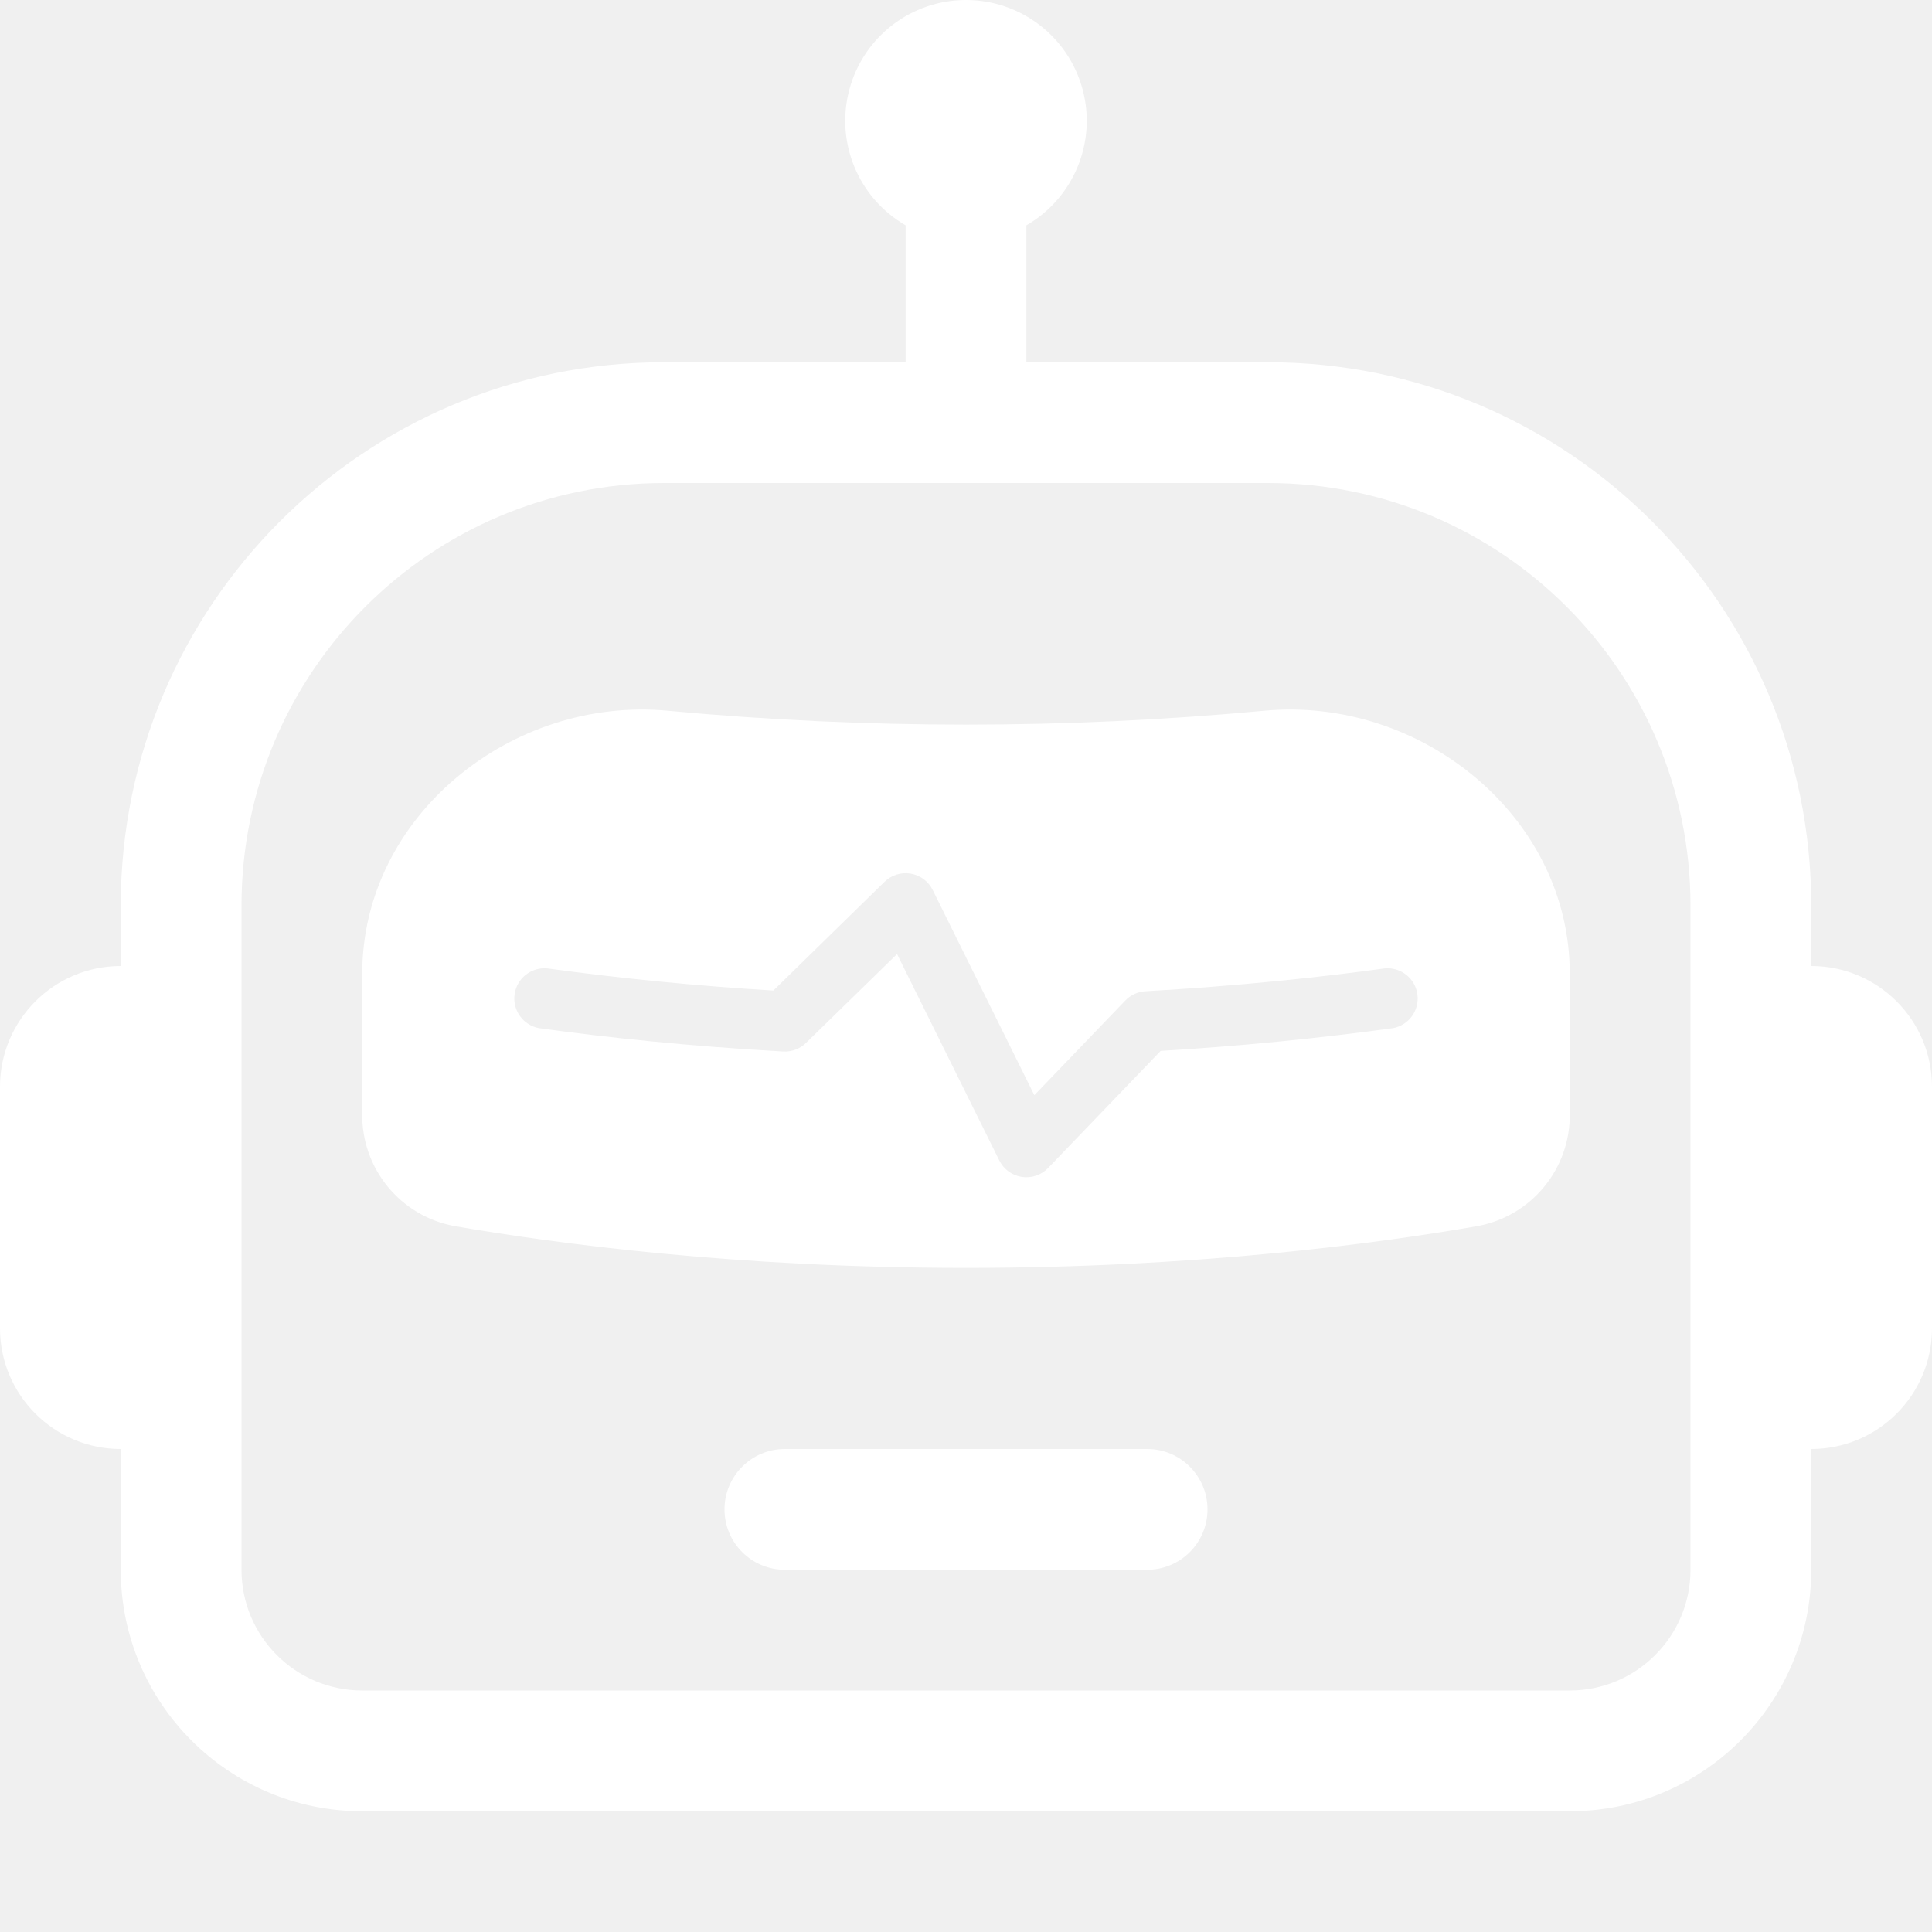
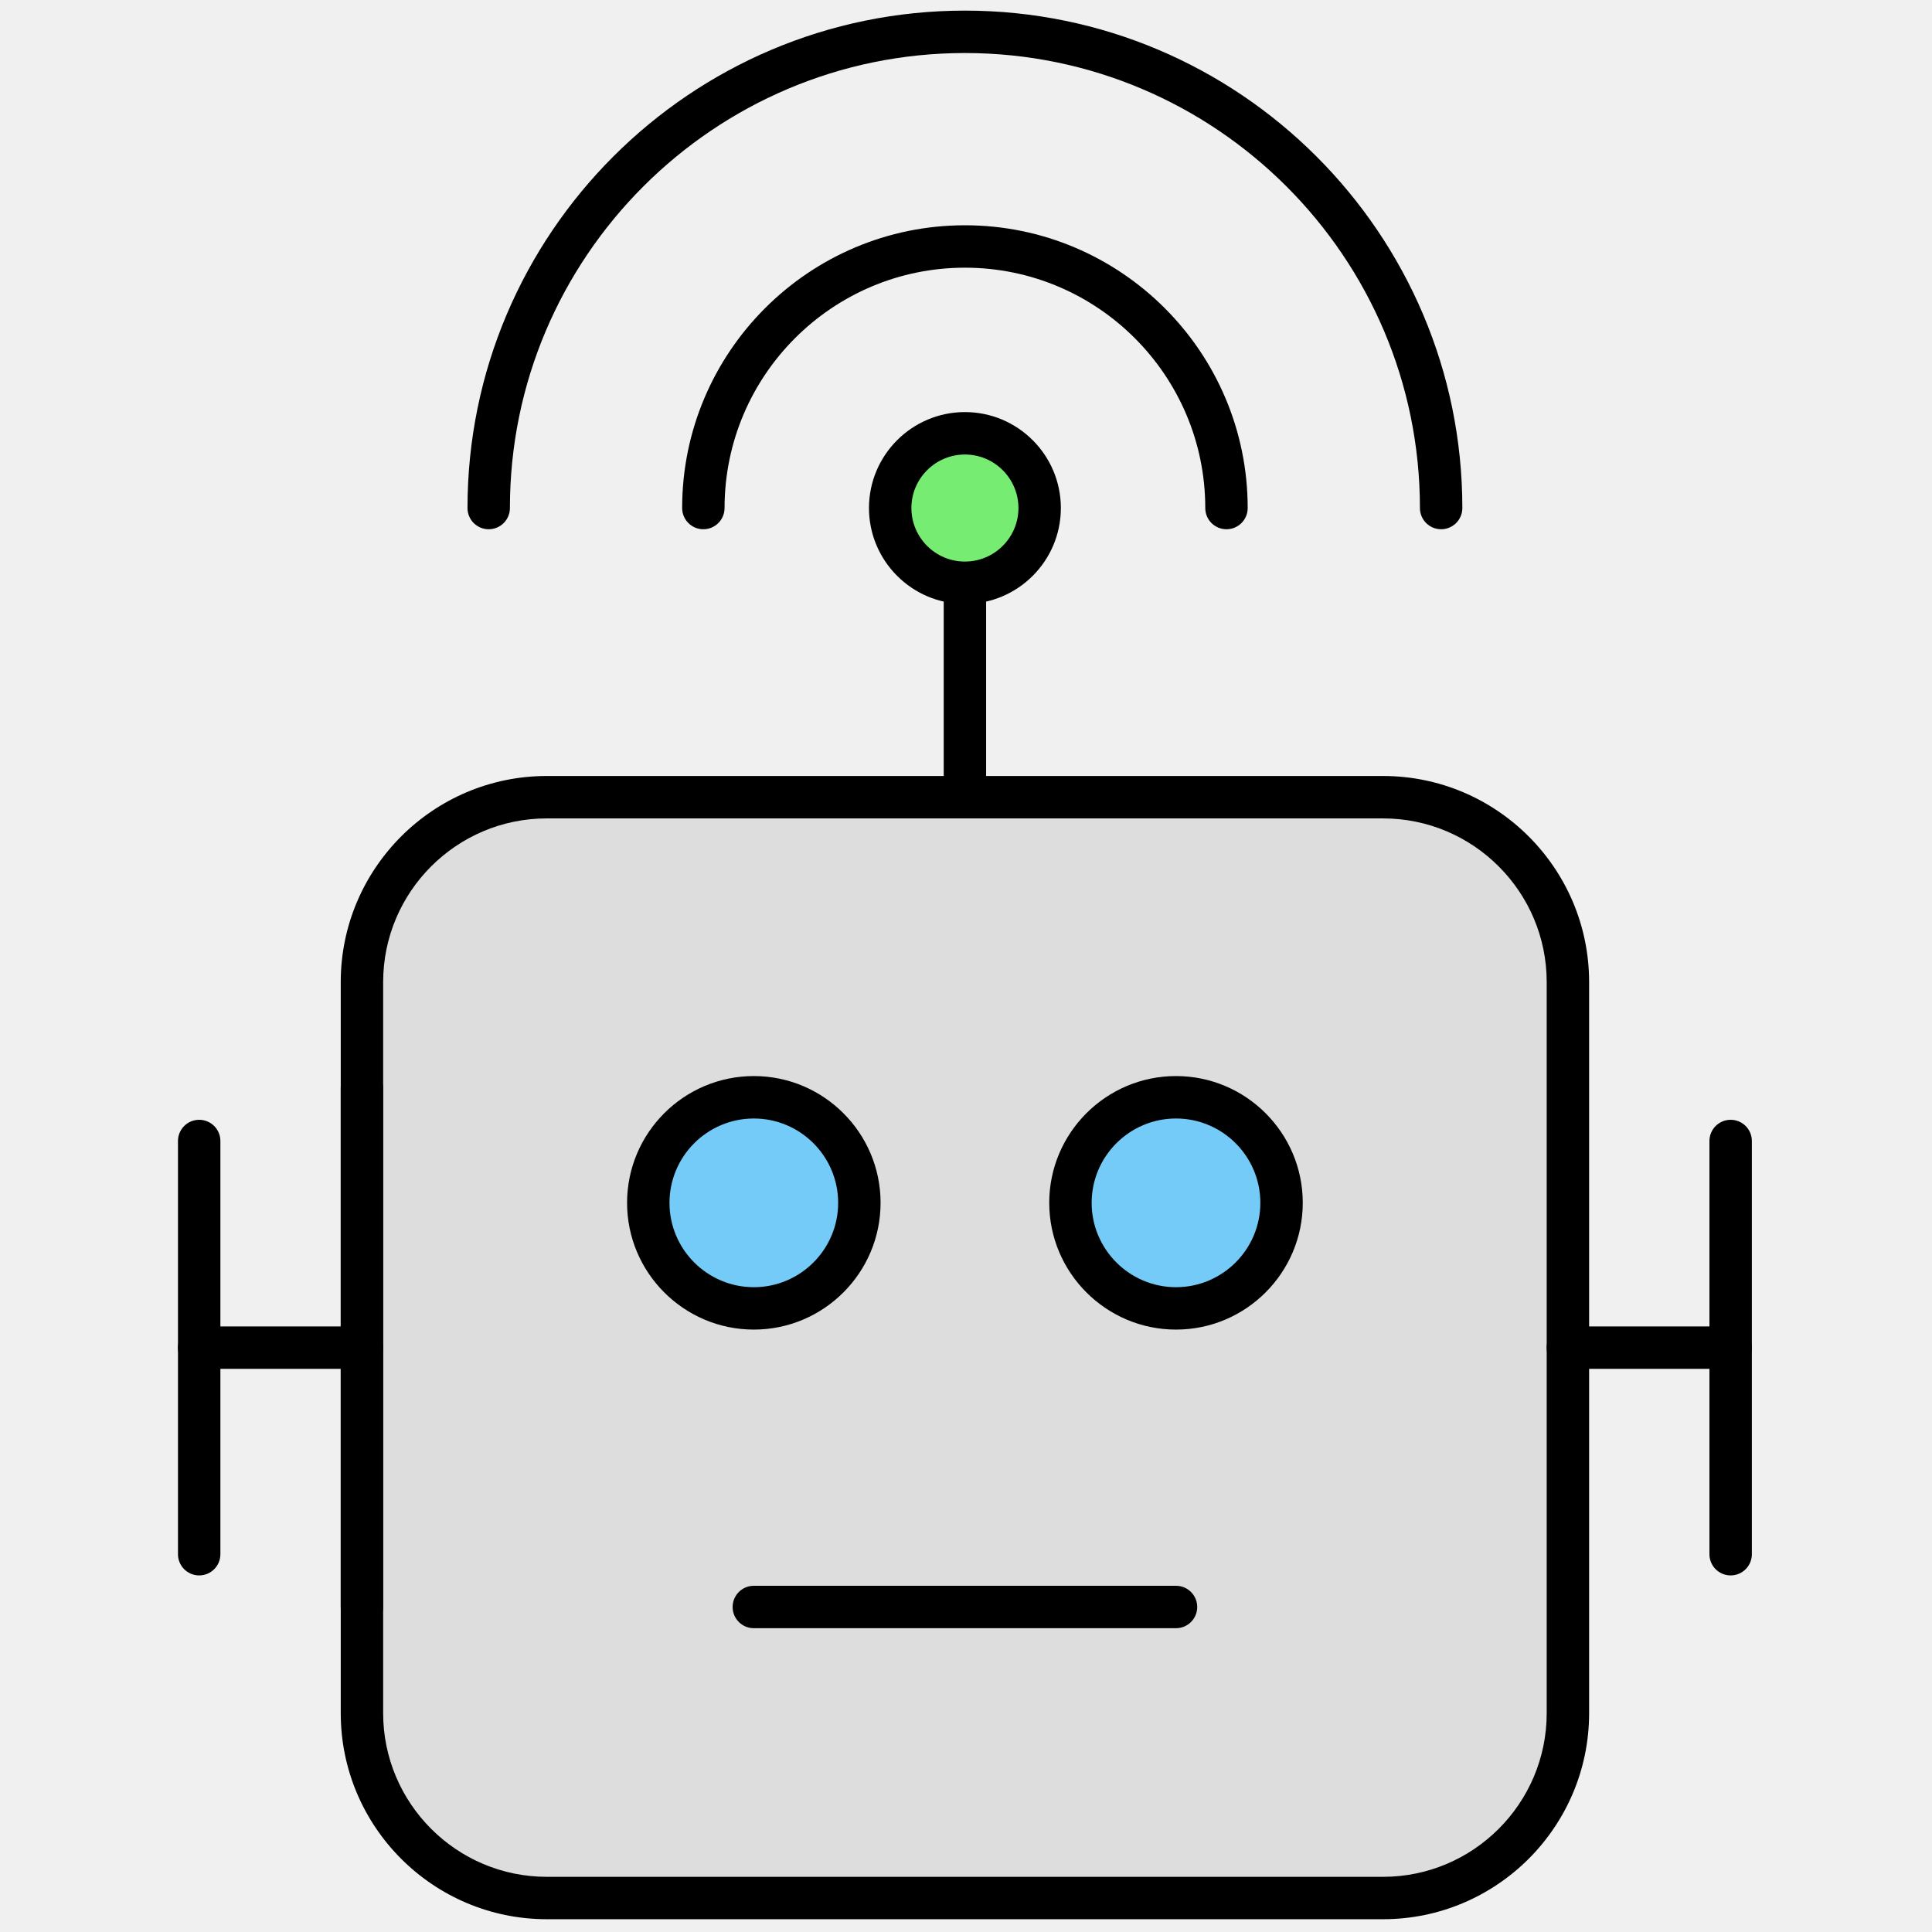
- <svg xmlns="http://www.w3.org/2000/svg" width="16" height="16" fill="#fff" class="bi bi-robot" viewBox="0 0 16 16">
-   <path d="M6 12.5a.5.5 0 0 1 .5-.5h3a.5.5 0 0 1 0 1h-3a.5.5 0 0 1-.5-.5ZM3 8.062C3 6.76 4.235 5.765 5.53 5.886a26.58 26.58 0 0 0 4.94 0C11.765 5.765 13 6.76 13 8.062v1.157a.933.933 0 0 1-.765.935c-.845.147-2.34.346-4.235.346-1.895 0-3.39-.2-4.235-.346A.933.933 0 0 1 3 9.219V8.062Zm4.542-.827a.25.25 0 0 0-.217.068l-.92.9a24.767 24.767 0 0 1-1.871-.183.25.25 0 0 0-.068.495c.55.076 1.232.149 2.02.193a.25.25 0 0 0 .189-.071l.754-.736.847 1.71a.25.25 0 0 0 .404.062l.932-.97a25.286 25.286 0 0 0 1.922-.188.25.25 0 0 0-.068-.495c-.538.074-1.207.145-1.98.189a.25.25 0 0 0-.166.076l-.754.785-.842-1.7a.25.25 0 0 0-.182-.135Z" />
-   <path d="M8.5 1.866a1 1 0 1 0-1 0V3h-2A4.5 4.5 0 0 0 1 7.5V8a1 1 0 0 0-1 1v2a1 1 0 0 0 1 1v1a2 2 0 0 0 2 2h10a2 2 0 0 0 2-2v-1a1 1 0 0 0 1-1V9a1 1 0 0 0-1-1v-.5A4.5 4.5 0 0 0 10.5 3h-2V1.866ZM14 7.5V13a1 1 0 0 1-1 1H3a1 1 0 0 1-1-1V7.5A3.5 3.5 0 0 1 5.5 4h5A3.5 3.5 0 0 1 14 7.5Z" />
+ <svg xmlns="http://www.w3.org/2000/svg" version="1.1" width="256" height="256" viewBox="0 0 256 256" xml:space="preserve">
+   <defs>
+ </defs>
+   <g style="stroke: none; stroke-width: 0; stroke-dasharray: none; stroke-linecap: butt; stroke-linejoin: miter; stroke-miterlimit: 10; fill: none; fill-rule: nonzero; opacity: 1;" transform="translate(1.406593 1.406593) scale(2.81 2.81)">
+     <path d="M 64.715 89 H 25.285 c -4.815 0 -8.718 -3.903 -8.718 -8.718 V 45.809 c 0 -4.815 3.903 -8.718 8.718 -8.718 h 39.431 c 4.815 0 8.718 3.903 8.718 8.718 v 34.472 C 73.434 85.097 69.53 89 64.715 89 z" style="stroke: none; stroke-width: 1; stroke-dasharray: none; stroke-linecap: butt; stroke-linejoin: miter; stroke-miterlimit: 10; fill: rgb(221,221,221); fill-rule: nonzero; opacity: 1;" transform=" matrix(1 0 0 1 0 0) " stroke-linecap="round" />
+     <circle cx="35.047" cy="56.217" r="4.977" style="stroke: none; stroke-width: 1; stroke-dasharray: none; stroke-linecap: butt; stroke-linejoin: miter; stroke-miterlimit: 10; fill: rgb(116,203,247); fill-rule: nonzero; opacity: 1;" transform="  matrix(1 0 0 1 0 0) " />
+     <circle cx="54.957" cy="56.217" r="4.977" style="stroke: none; stroke-width: 1; stroke-dasharray: none; stroke-linecap: butt; stroke-linejoin: miter; stroke-miterlimit: 10; fill: rgb(116,203,247); fill-rule: nonzero; opacity: 1;" transform="  matrix(1 0 0 1 0 0) " />
+     <circle cx="45.004" cy="23.454" r="3.524" style="stroke: none; stroke-width: 1; stroke-dasharray: none; stroke-linecap: butt; stroke-linejoin: miter; stroke-miterlimit: 10; fill: rgb(118,237,114); fill-rule: nonzero; opacity: 1;" transform="  matrix(1 0 0 1 0 0) " />
+     <path d="M 64.716 90 H 25.285 c -5.359 0 -9.718 -4.359 -9.718 -9.719 V 45.81 c 0 -5.359 4.359 -9.719 9.718 -9.719 h 39.431 c 5.358 0 9.718 4.36 9.718 9.719 v 34.472 C 74.434 85.641 70.074 90 64.716 90 z M 25.285 38.091 c -4.256 0 -7.718 3.462 -7.718 7.719 v 34.472 c 0 4.256 3.462 7.719 7.718 7.719 h 39.431 c 4.256 0 7.718 -3.463 7.718 -7.719 V 45.81 c 0 -4.256 -3.462 -7.719 -7.718 -7.719 H 25.285 z" style="stroke: none; stroke-width: 1; stroke-dasharray: none; stroke-linecap: butt; stroke-linejoin: miter; stroke-miterlimit: 10; fill: rgb(0,0,0); fill-rule: nonzero; opacity: 1;" transform=" matrix(1 0 0 1 0 0) " stroke-linecap="round" />
+     <path d="M 16.566 64.046 H 8.892 c -0.552 0 -1 -0.447 -1 -1 s 0.448 -1 1 -1 h 7.674 c 0.552 0 1 0.447 1 1 S 17.119 64.046 16.566 64.046 z" style="stroke: none; stroke-width: 1; stroke-dasharray: none; stroke-linecap: butt; stroke-linejoin: miter; stroke-miterlimit: 10; fill: rgb(0,0,0); fill-rule: nonzero; opacity: 1;" transform=" matrix(1 0 0 1 0 0) " stroke-linecap="round" />
+     <path d="M 8.892 73.788 c -0.552 0 -1 -0.447 -1 -1 V 53.303 c 0 -0.553 0.448 -1 1 -1 s 1 0.447 1 1 v 19.485 C 9.892 73.341 9.444 73.788 8.892 73.788 z" style="stroke: none; stroke-width: 1; stroke-dasharray: none; stroke-linecap: butt; stroke-linejoin: miter; stroke-miterlimit: 10; fill: rgb(0,0,0); fill-rule: nonzero; opacity: 1;" transform=" matrix(1 0 0 1 0 0) " stroke-linecap="round" />
+     <path d="M 16.566 76.277 c -0.552 0 -1 -0.447 -1 -1 V 50.814 c 0 -0.553 0.448 -1 1 -1 s 1 0.447 1 1 v 24.463 C 17.566 75.83 17.119 76.277 16.566 76.277 z" style="stroke: none; stroke-width: 1; stroke-dasharray: none; stroke-linecap: butt; stroke-linejoin: miter; stroke-miterlimit: 10; fill: rgb(0,0,0); fill-rule: nonzero; opacity: 1;" transform=" matrix(1 0 0 1 0 0) " stroke-linecap="round" />
+     <path d="M 81.108 64.046 h -7.675 c -0.553 0 -1 -0.447 -1 -1 s 0.447 -1 1 -1 h 7.675 c 0.553 0 1 0.447 1 1 S 81.661 64.046 81.108 64.046 z" style="stroke: none; stroke-width: 1; stroke-dasharray: none; stroke-linecap: butt; stroke-linejoin: miter; stroke-miterlimit: 10; fill: rgb(0,0,0); fill-rule: nonzero; opacity: 1;" transform=" matrix(1 0 0 1 0 0) " stroke-linecap="round" />
+     <path d="M 81.108 73.788 c -0.553 0 -1 -0.447 -1 -1 V 53.303 c 0 -0.553 0.447 -1 1 -1 s 1 0.447 1 1 v 19.485 C 82.108 73.341 81.661 73.788 81.108 73.788 z" style="stroke: none; stroke-width: 1; stroke-dasharray: none; stroke-linecap: butt; stroke-linejoin: miter; stroke-miterlimit: 10; fill: rgb(0,0,0); fill-rule: nonzero; opacity: 1;" transform=" matrix(1 0 0 1 0 0) " stroke-linecap="round" />
+     <path d="M 45 38.091 c -0.552 0 -1 -0.448 -1 -1 v -9.194 c 0 -0.552 0.448 -1 1 -1 s 1 0.448 1 1 v 9.194 C 46 37.643 45.552 38.091 45 38.091 z" style="stroke: none; stroke-width: 1; stroke-dasharray: none; stroke-linecap: butt; stroke-linejoin: miter; stroke-miterlimit: 10; fill: rgb(0,0,0); fill-rule: nonzero; opacity: 1;" transform=" matrix(1 0 0 1 0 0) " stroke-linecap="round" />
+     <path d="M 45 27.979 c -2.495 0 -4.524 -2.029 -4.524 -4.524 s 2.029 -4.524 4.524 -4.524 c 2.495 0 4.524 2.029 4.524 4.524 S 47.495 27.979 45 27.979 z M 45 20.932 c -1.392 0 -2.524 1.132 -2.524 2.524 s 1.132 2.524 2.524 2.524 s 2.524 -1.132 2.524 -2.524 S 46.392 20.932 45 20.932 z" style="stroke: none; stroke-width: 1; stroke-dasharray: none; stroke-linecap: butt; stroke-linejoin: miter; stroke-miterlimit: 10; fill: rgb(0,0,0); fill-rule: nonzero; opacity: 1;" transform=" matrix(1 0 0 1 0 0) " stroke-linecap="round" />
+     <path d="M 54.954 76.277 H 35.046 c -0.552 0 -1 -0.447 -1 -1 s 0.448 -1 1 -1 h 19.908 c 0.553 0 1 0.447 1 1 S 55.507 76.277 54.954 76.277 z" style="stroke: none; stroke-width: 1; stroke-dasharray: none; stroke-linecap: butt; stroke-linejoin: miter; stroke-miterlimit: 10; fill: rgb(0,0,0); fill-rule: nonzero; opacity: 1;" transform=" matrix(1 0 0 1 0 0) " stroke-linecap="round" />
+     <path d="M 57.334 24.456 c -0.553 0 -1 -0.448 -1 -1 c 0 -6.25 -5.084 -11.334 -11.334 -11.334 c -6.25 0 -11.334 5.084 -11.334 11.334 c 0 0.552 -0.448 1 -1 1 s -1 -0.448 -1 -1 c 0 -7.353 5.981 -13.334 13.334 -13.334 s 13.334 5.981 13.334 13.334 C 58.334 24.008 57.887 24.456 57.334 24.456 z" style="stroke: none; stroke-width: 1; stroke-dasharray: none; stroke-linecap: butt; stroke-linejoin: miter; stroke-miterlimit: 10; fill: rgb(0,0,0); fill-rule: nonzero; opacity: 1;" transform=" matrix(1 0 0 1 0 0) " stroke-linecap="round" />
+     <path d="M 67.456 24.456 c -0.553 0 -1 -0.448 -1 -1 C 66.456 11.625 56.831 2 45 2 c -11.831 0 -21.456 9.625 -21.456 21.456 c 0 0.552 -0.448 1 -1 1 s -1 -0.448 -1 -1 C 21.544 10.522 32.066 0 45 0 s 23.456 10.522 23.456 23.456 C 68.456 24.008 68.009 24.456 67.456 24.456 z" style="stroke: none; stroke-width: 1; stroke-dasharray: none; stroke-linecap: butt; stroke-linejoin: miter; stroke-miterlimit: 10; fill: rgb(0,0,0); fill-rule: nonzero; opacity: 1;" transform=" matrix(1 0 0 1 0 0) " stroke-linecap="round" />
+     <path d="M 35.046 62.196 c -3.295 0 -5.977 -2.682 -5.977 -5.978 s 2.681 -5.977 5.977 -5.977 c 3.296 0 5.977 2.681 5.977 5.977 S 38.342 62.196 35.046 62.196 z M 35.046 52.242 c -2.193 0 -3.977 1.784 -3.977 3.977 c 0 2.193 1.784 3.978 3.977 3.978 s 3.977 -1.784 3.977 -3.978 C 39.023 54.026 37.239 52.242 35.046 52.242 z" style="stroke: none; stroke-width: 1; stroke-dasharray: none; stroke-linecap: butt; stroke-linejoin: miter; stroke-miterlimit: 10; fill: rgb(0,0,0); fill-rule: nonzero; opacity: 1;" transform=" matrix(1 0 0 1 0 0) " stroke-linecap="round" />
+     <path d="M 54.954 62.196 c -3.296 0 -5.978 -2.682 -5.978 -5.978 s 2.682 -5.977 5.978 -5.977 s 5.977 2.681 5.977 5.977 S 58.25 62.196 54.954 62.196 z M 54.954 52.242 c -2.193 0 -3.978 1.784 -3.978 3.977 c 0 2.193 1.784 3.978 3.978 3.978 c 2.192 0 3.977 -1.784 3.977 -3.978 C 58.931 54.026 57.146 52.242 54.954 52.242 z" style="stroke: none; stroke-width: 1; stroke-dasharray: none; stroke-linecap: butt; stroke-linejoin: miter; stroke-miterlimit: 10; fill: rgb(0,0,0); fill-rule: nonzero; opacity: 1;" transform=" matrix(1 0 0 1 0 0) " stroke-linecap="round" />
+   </g>
</svg>
